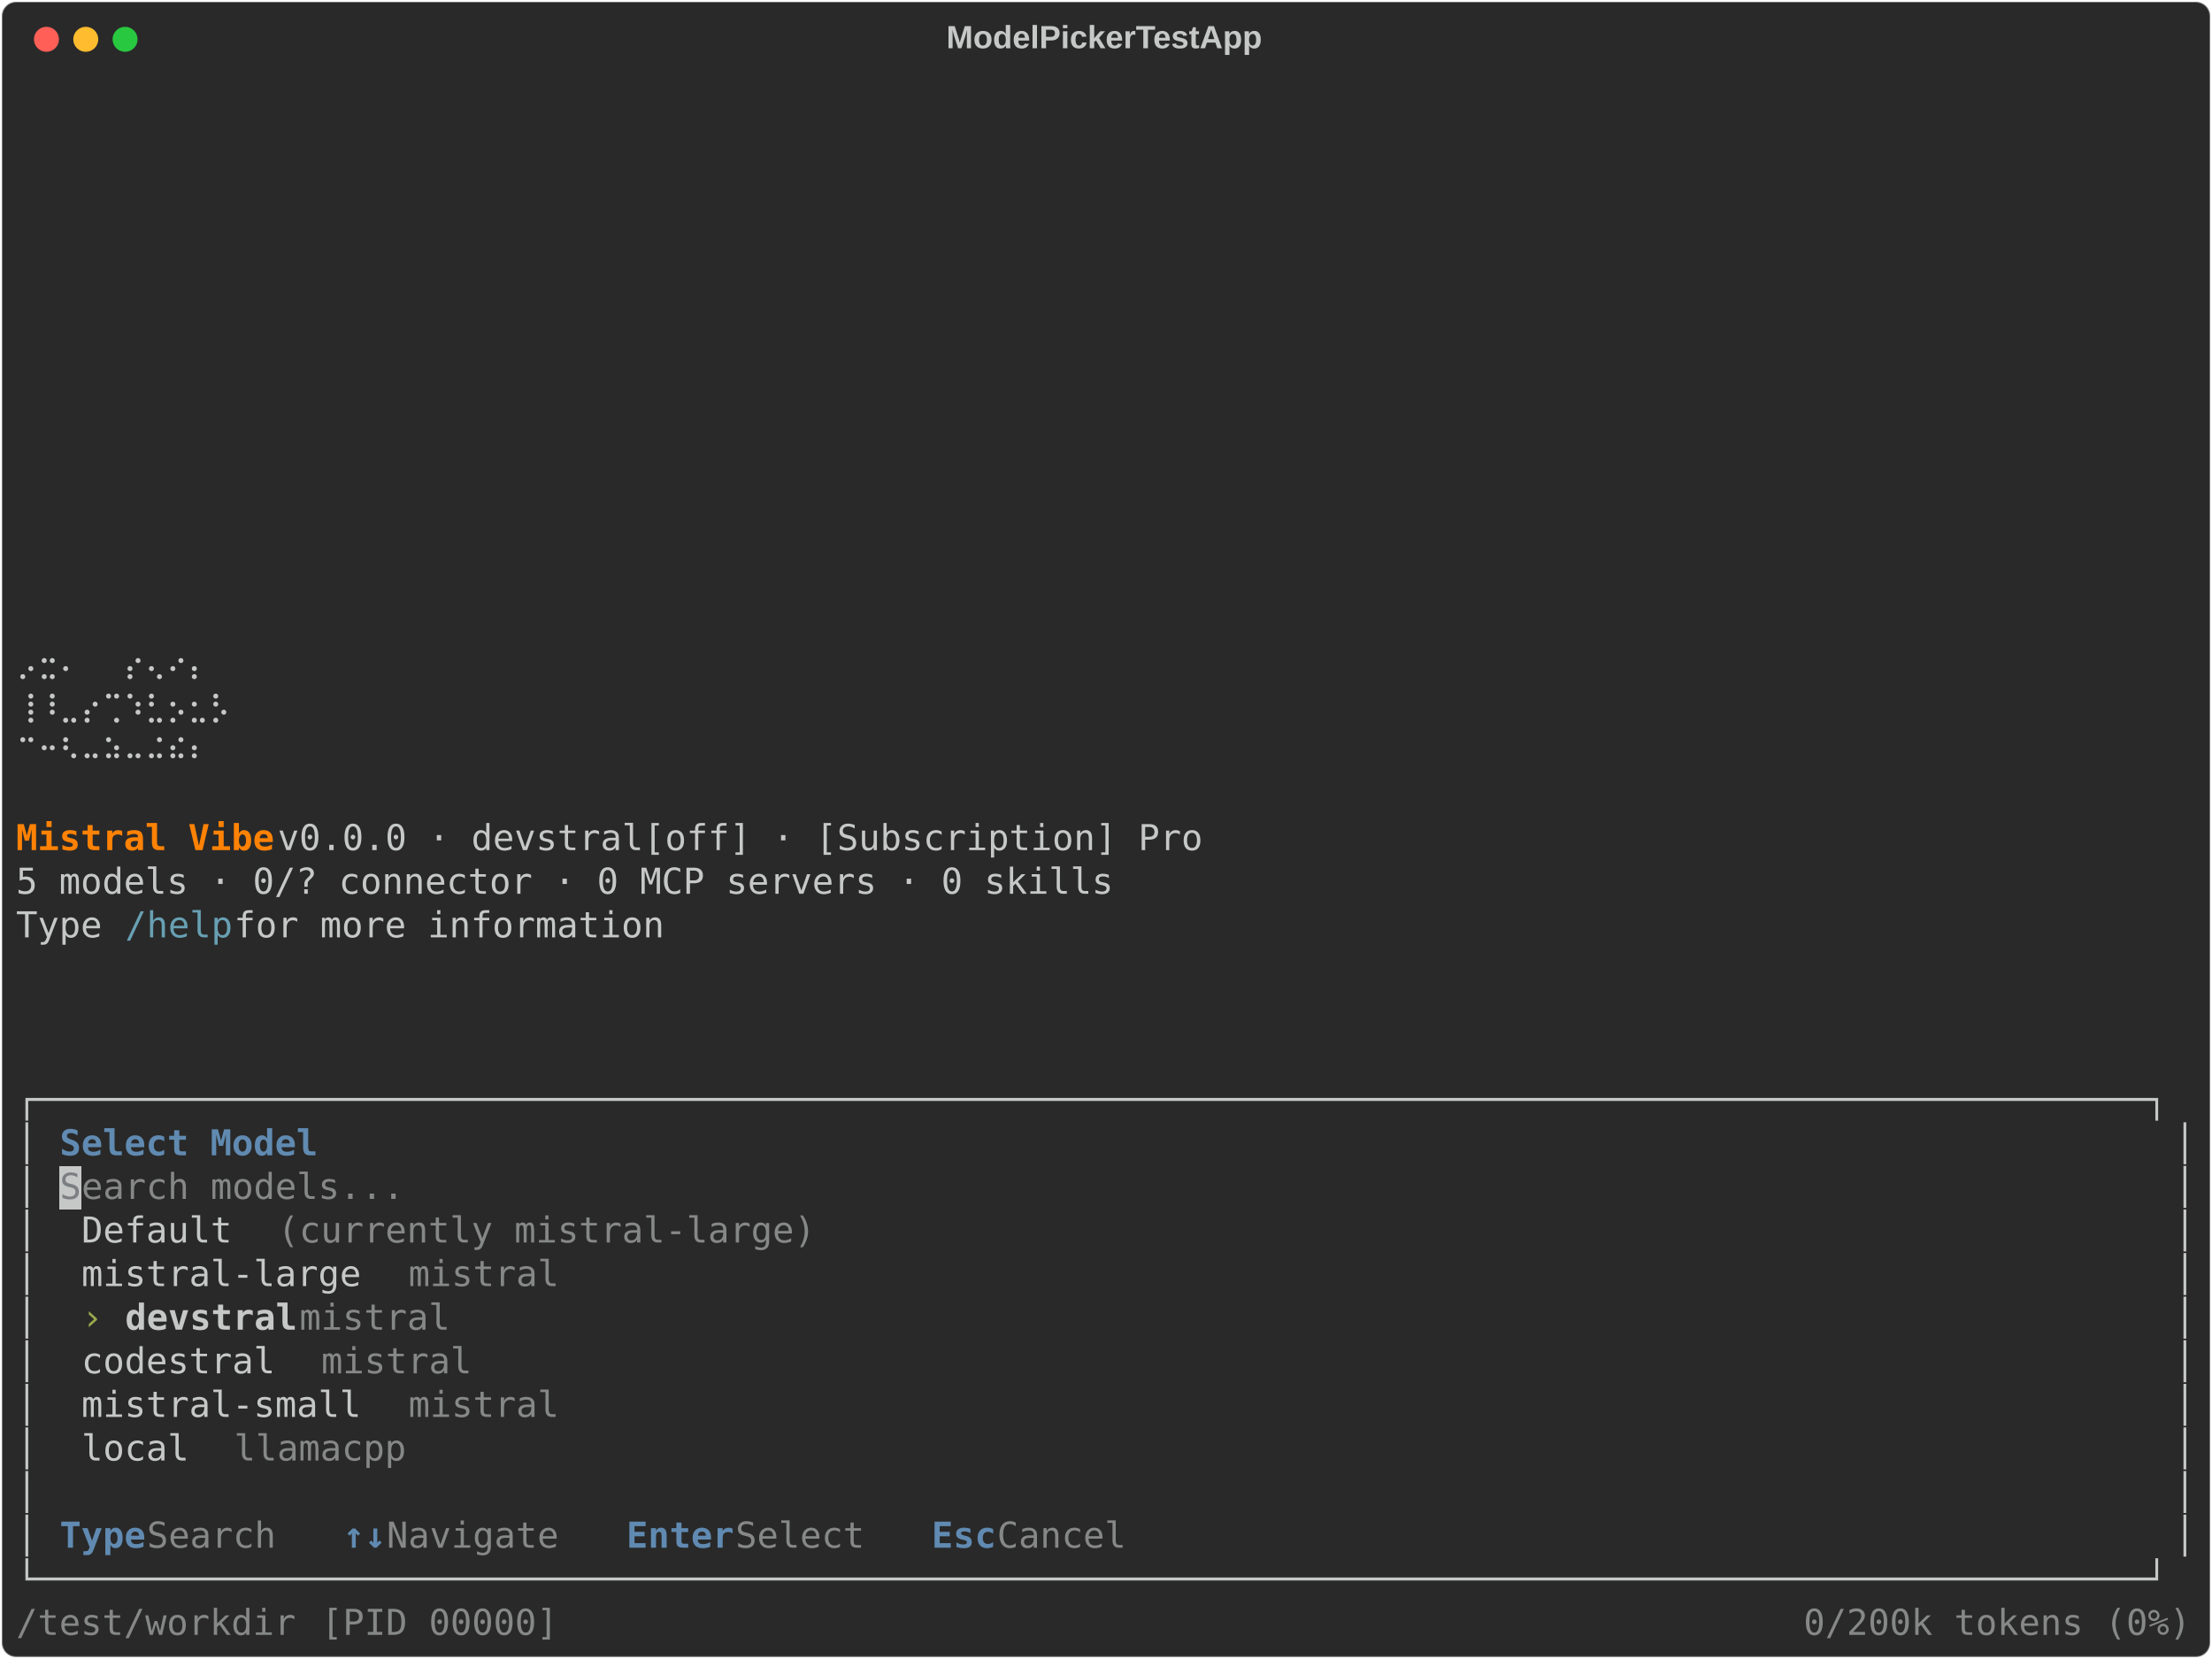
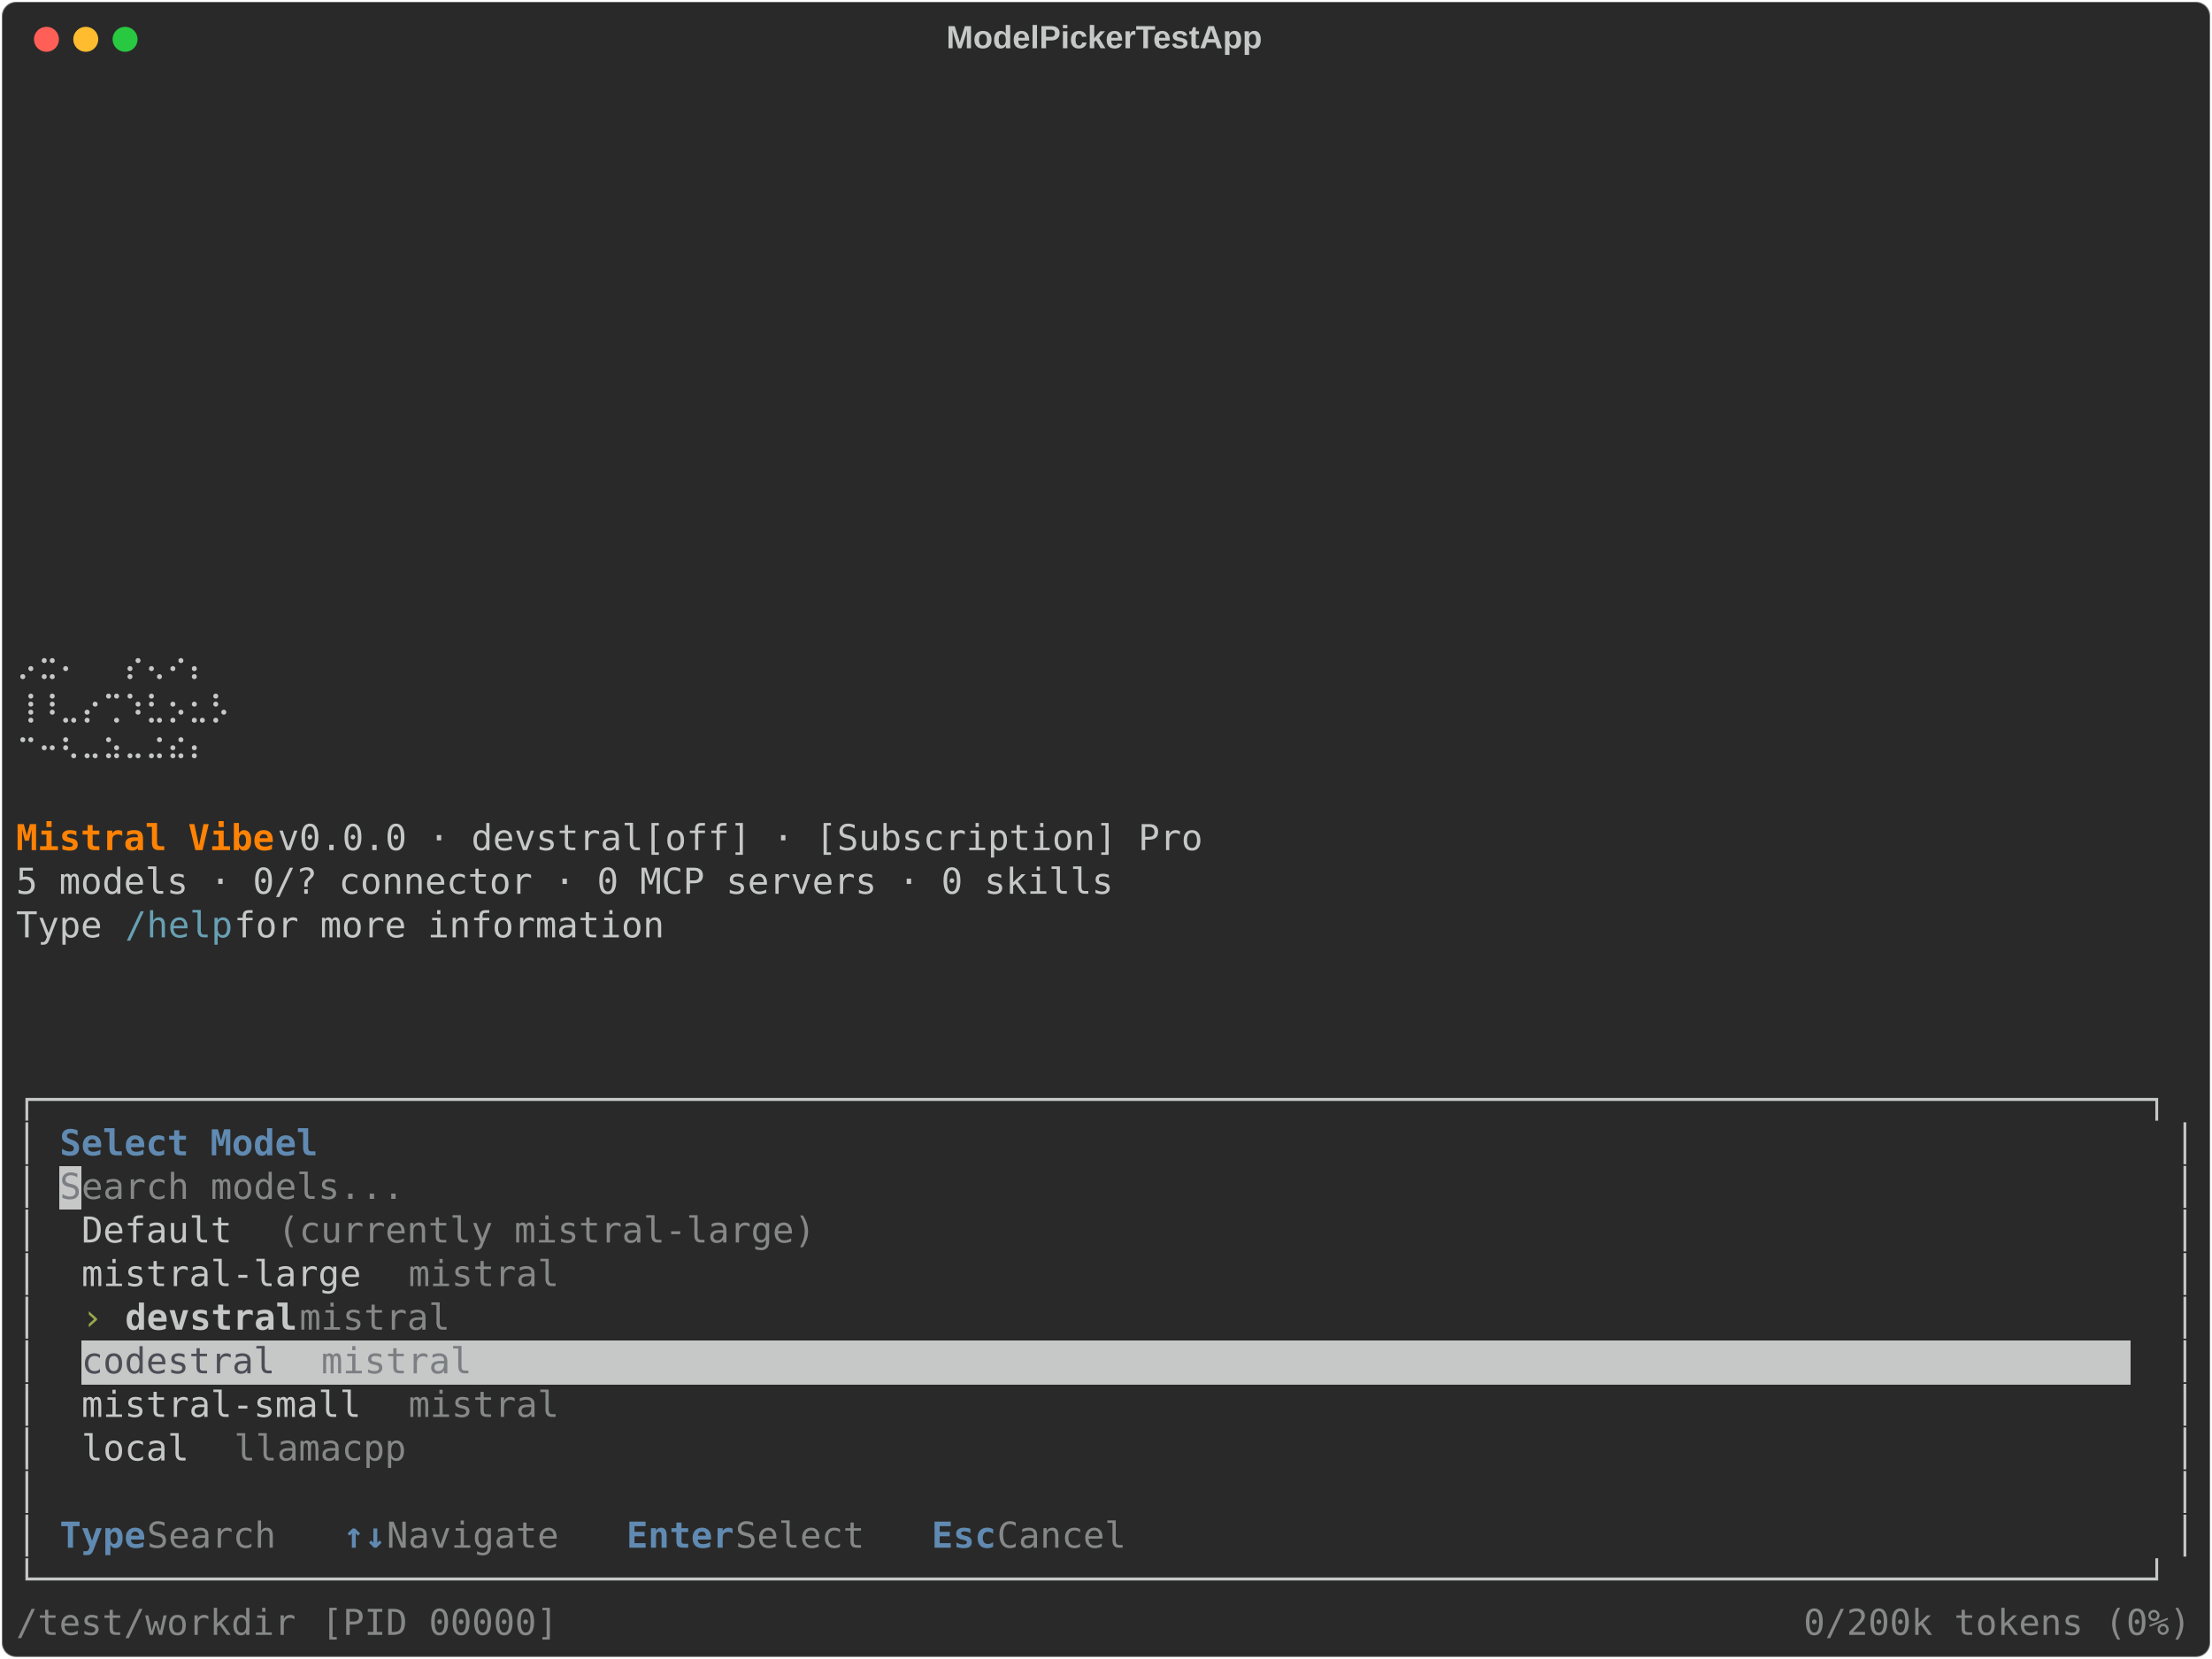
<svg xmlns="http://www.w3.org/2000/svg" class="rich-terminal" viewBox="0 0 1238 928.4">
  <style>

    @font-face {
        font-family: "Fira Code";
        src: local("FiraCode-Regular"),
                url("https://cdnjs.cloudflare.com/ajax/libs/firacode/6.2.0/woff2/FiraCode-Regular.woff2") format("woff2"),
                url("https://cdnjs.cloudflare.com/ajax/libs/firacode/6.2.0/woff/FiraCode-Regular.woff") format("woff");
        font-style: normal;
        font-weight: 400;
    }
    @font-face {
        font-family: "Fira Code";
        src: local("FiraCode-Bold"),
                url("https://cdnjs.cloudflare.com/ajax/libs/firacode/6.2.0/woff2/FiraCode-Bold.woff2") format("woff2"),
                url("https://cdnjs.cloudflare.com/ajax/libs/firacode/6.2.0/woff/FiraCode-Bold.woff") format("woff");
        font-style: bold;
        font-weight: 700;
    }

    .terminal-matrix {
        font-family: Fira Code, monospace;
        font-size: 20px;
        line-height: 24.4px;
        font-variant-east-asian: full-width;
    }

    .terminal-title {
        font-size: 18px;
        font-weight: bold;
        font-family: arial;
    }

    .terminal-r1 { fill: #c5c8c6 }
.terminal-r2 { fill: #ff8205;font-weight: bold }
.terminal-r3 { fill: #68a0b3 }
.terminal-r4 { fill: #608ab1;font-weight: bold }
.terminal-r5 { fill: #7b7e82 }
.terminal-r6 { fill: #868887 }
.terminal-r7 { fill: #98a84b }
.terminal-r8 { fill: #c5c8c6;font-weight: bold }
+ .terminal-r9 { fill: #4b4e55 }
    </style>
  <defs>
    <clipPath id="terminal-clip-terminal">
      <rect x="0" y="0" width="1219.0" height="877.4" />
    </clipPath>
    <clipPath id="terminal-line-0">
      <rect x="0" y="1.5" width="1220" height="24.65" />
    </clipPath>
    <clipPath id="terminal-line-1">
      <rect x="0" y="25.9" width="1220" height="24.65" />
    </clipPath>
    <clipPath id="terminal-line-2">
      <rect x="0" y="50.3" width="1220" height="24.65" />
    </clipPath>
    <clipPath id="terminal-line-3">
      <rect x="0" y="74.7" width="1220" height="24.65" />
    </clipPath>
    <clipPath id="terminal-line-4">
      <rect x="0" y="99.1" width="1220" height="24.65" />
    </clipPath>
    <clipPath id="terminal-line-5">
      <rect x="0" y="123.5" width="1220" height="24.65" />
    </clipPath>
    <clipPath id="terminal-line-6">
      <rect x="0" y="147.9" width="1220" height="24.65" />
    </clipPath>
    <clipPath id="terminal-line-7">
      <rect x="0" y="172.3" width="1220" height="24.65" />
    </clipPath>
    <clipPath id="terminal-line-8">
      <rect x="0" y="196.7" width="1220" height="24.65" />
    </clipPath>
    <clipPath id="terminal-line-9">
      <rect x="0" y="221.1" width="1220" height="24.65" />
    </clipPath>
    <clipPath id="terminal-line-10">
      <rect x="0" y="245.5" width="1220" height="24.65" />
    </clipPath>
    <clipPath id="terminal-line-11">
      <rect x="0" y="269.9" width="1220" height="24.65" />
    </clipPath>
    <clipPath id="terminal-line-12">
      <rect x="0" y="294.3" width="1220" height="24.65" />
    </clipPath>
    <clipPath id="terminal-line-13">
      <rect x="0" y="318.7" width="1220" height="24.65" />
    </clipPath>
    <clipPath id="terminal-line-14">
      <rect x="0" y="343.1" width="1220" height="24.65" />
    </clipPath>
    <clipPath id="terminal-line-15">
      <rect x="0" y="367.5" width="1220" height="24.65" />
    </clipPath>
    <clipPath id="terminal-line-16">
      <rect x="0" y="391.9" width="1220" height="24.65" />
    </clipPath>
    <clipPath id="terminal-line-17">
      <rect x="0" y="416.3" width="1220" height="24.65" />
    </clipPath>
    <clipPath id="terminal-line-18">
      <rect x="0" y="440.7" width="1220" height="24.65" />
    </clipPath>
    <clipPath id="terminal-line-19">
      <rect x="0" y="465.1" width="1220" height="24.65" />
    </clipPath>
    <clipPath id="terminal-line-20">
      <rect x="0" y="489.5" width="1220" height="24.65" />
    </clipPath>
    <clipPath id="terminal-line-21">
      <rect x="0" y="513.9" width="1220" height="24.65" />
    </clipPath>
    <clipPath id="terminal-line-22">
      <rect x="0" y="538.3" width="1220" height="24.65" />
    </clipPath>
    <clipPath id="terminal-line-23">
      <rect x="0" y="562.7" width="1220" height="24.65" />
    </clipPath>
    <clipPath id="terminal-line-24">
      <rect x="0" y="587.1" width="1220" height="24.65" />
    </clipPath>
    <clipPath id="terminal-line-25">
      <rect x="0" y="611.5" width="1220" height="24.65" />
    </clipPath>
    <clipPath id="terminal-line-26">
      <rect x="0" y="635.9" width="1220" height="24.65" />
    </clipPath>
    <clipPath id="terminal-line-27">
      <rect x="0" y="660.3" width="1220" height="24.65" />
    </clipPath>
    <clipPath id="terminal-line-28">
      <rect x="0" y="684.7" width="1220" height="24.65" />
    </clipPath>
    <clipPath id="terminal-line-29">
      <rect x="0" y="709.1" width="1220" height="24.65" />
    </clipPath>
    <clipPath id="terminal-line-30">
      <rect x="0" y="733.5" width="1220" height="24.65" />
    </clipPath>
    <clipPath id="terminal-line-31">
      <rect x="0" y="757.9" width="1220" height="24.65" />
    </clipPath>
    <clipPath id="terminal-line-32">
      <rect x="0" y="782.3" width="1220" height="24.65" />
    </clipPath>
    <clipPath id="terminal-line-33">
      <rect x="0" y="806.7" width="1220" height="24.65" />
    </clipPath>
    <clipPath id="terminal-line-34">
      <rect x="0" y="831.1" width="1220" height="24.65" />
    </clipPath>
  </defs>
  <rect fill="#292929" stroke="rgba(255,255,255,0.35)" stroke-width="1" x="1" y="1" width="1236" height="926.4" rx="8" />
  <text class="terminal-title" fill="#c5c8c6" text-anchor="middle" x="618" y="27">ModelPickerTestApp</text>
  <g transform="translate(26,22)">
    <circle cx="0" cy="0" r="7" fill="#ff5f57" />
    <circle cx="22" cy="0" r="7" fill="#febc2e" />
    <circle cx="44" cy="0" r="7" fill="#28c840" />
  </g>
  <g transform="translate(9, 41)" clip-path="url(#terminal-clip-terminal)">
    <rect fill="#c5c8c6" x="24.4" y="611.5" width="12.2" height="24.65" shape-rendering="crispEdges" />
+     <rect fill="#c5c8c6" x="36.6" y="709.1" width="134.2" height="24.65" shape-rendering="crispEdges" />
+     <rect fill="#c5c8c6" x="170.8" y="709.1" width="109.8" height="24.65" shape-rendering="crispEdges" />
+     <rect fill="#c5c8c6" x="280.6" y="709.1" width="902.8" height="24.65" shape-rendering="crispEdges" />
    <g class="terminal-matrix">
      <text class="terminal-r1" x="1220" y="20" textLength="12.2" clip-path="url(#terminal-line-0)">
</text>
      <text class="terminal-r1" x="1220" y="44.4" textLength="12.2" clip-path="url(#terminal-line-1)">
</text>
      <text class="terminal-r1" x="1220" y="68.8" textLength="12.2" clip-path="url(#terminal-line-2)">
</text>
      <text class="terminal-r1" x="1220" y="93.2" textLength="12.2" clip-path="url(#terminal-line-3)">
</text>
      <text class="terminal-r1" x="1220" y="117.6" textLength="12.2" clip-path="url(#terminal-line-4)">
</text>
      <text class="terminal-r1" x="1220" y="142" textLength="12.2" clip-path="url(#terminal-line-5)">
</text>
      <text class="terminal-r1" x="1220" y="166.4" textLength="12.2" clip-path="url(#terminal-line-6)">
</text>
      <text class="terminal-r1" x="1220" y="190.8" textLength="12.2" clip-path="url(#terminal-line-7)">
</text>
      <text class="terminal-r1" x="1220" y="215.2" textLength="12.2" clip-path="url(#terminal-line-8)">
</text>
      <text class="terminal-r1" x="1220" y="239.6" textLength="12.2" clip-path="url(#terminal-line-9)">
</text>
      <text class="terminal-r1" x="1220" y="264" textLength="12.2" clip-path="url(#terminal-line-10)">
</text>
      <text class="terminal-r1" x="1220" y="288.4" textLength="12.2" clip-path="url(#terminal-line-11)">
</text>
      <text class="terminal-r1" x="1220" y="312.8" textLength="12.2" clip-path="url(#terminal-line-12)">
</text>
      <text class="terminal-r1" x="0" y="337.2" textLength="134.2" clip-path="url(#terminal-line-13)">  ⡠⣒⠄  ⡔⢄⠔⡄</text>
      <text class="terminal-r1" x="1220" y="337.2" textLength="12.2" clip-path="url(#terminal-line-13)">
</text>
      <text class="terminal-r1" x="0" y="361.6" textLength="134.2" clip-path="url(#terminal-line-14)"> ⢸⠸⣀⡔⢉⠱⣃⡢⣂⡣</text>
      <text class="terminal-r1" x="1220" y="361.6" textLength="12.2" clip-path="url(#terminal-line-14)">
</text>
      <text class="terminal-r1" x="0" y="386" textLength="134.2" clip-path="url(#terminal-line-15)">  ⠉⠒⠣⠤⠵⠤⠬⠮⠆</text>
      <text class="terminal-r1" x="1220" y="386" textLength="12.2" clip-path="url(#terminal-line-15)">
</text>
      <text class="terminal-r1" x="1220" y="410.4" textLength="12.2" clip-path="url(#terminal-line-16)">
</text>
      <text class="terminal-r2" x="0" y="434.8" textLength="146.4" clip-path="url(#terminal-line-17)">Mistral Vibe</text>
      <text class="terminal-r1" x="146.4" y="434.8" textLength="536.8" clip-path="url(#terminal-line-17)"> v0.0.0 · devstral[off] · [Subscription] Pro</text>
      <text class="terminal-r1" x="1220" y="434.8" textLength="12.2" clip-path="url(#terminal-line-17)">
</text>
      <text class="terminal-r1" x="0" y="459.2" textLength="622.2" clip-path="url(#terminal-line-18)">5 models · 0/? connector · 0 MCP servers · 0 skills</text>
      <text class="terminal-r1" x="1220" y="459.2" textLength="12.2" clip-path="url(#terminal-line-18)">
</text>
      <text class="terminal-r1" x="0" y="483.6" textLength="61" clip-path="url(#terminal-line-19)">Type </text>
      <text class="terminal-r3" x="61" y="483.6" textLength="61" clip-path="url(#terminal-line-19)">/help</text>
      <text class="terminal-r1" x="122" y="483.6" textLength="256.2" clip-path="url(#terminal-line-19)"> for more information</text>
      <text class="terminal-r1" x="1220" y="483.6" textLength="12.2" clip-path="url(#terminal-line-19)">
</text>
      <text class="terminal-r1" x="1220" y="508" textLength="12.2" clip-path="url(#terminal-line-20)">
</text>
      <text class="terminal-r1" x="1220" y="532.4" textLength="12.2" clip-path="url(#terminal-line-21)">
</text>
      <text class="terminal-r1" x="1220" y="556.8" textLength="12.2" clip-path="url(#terminal-line-22)">
</text>
      <text class="terminal-r1" x="0" y="581.2" textLength="1220" clip-path="url(#terminal-line-23)">┌──────────────────────────────────────────────────────────────────────────────────────────────────┐</text>
      <text class="terminal-r1" x="1220" y="581.2" textLength="12.2" clip-path="url(#terminal-line-23)">
</text>
      <text class="terminal-r1" x="0" y="605.6" textLength="12.2" clip-path="url(#terminal-line-24)">│</text>
      <text class="terminal-r4" x="24.4" y="605.6" textLength="146.4" clip-path="url(#terminal-line-24)">Select Model</text>
      <text class="terminal-r1" x="1207.8" y="605.6" textLength="12.2" clip-path="url(#terminal-line-24)">│</text>
      <text class="terminal-r1" x="1220" y="605.6" textLength="12.2" clip-path="url(#terminal-line-24)">
</text>
      <text class="terminal-r1" x="0" y="630" textLength="12.2" clip-path="url(#terminal-line-25)">│</text>
      <text class="terminal-r5" x="24.4" y="630" textLength="12.2" clip-path="url(#terminal-line-25)">S</text>
      <text class="terminal-r6" x="36.6" y="630" textLength="183" clip-path="url(#terminal-line-25)">earch models...</text>
      <text class="terminal-r1" x="1207.8" y="630" textLength="12.2" clip-path="url(#terminal-line-25)">│</text>
      <text class="terminal-r1" x="1220" y="630" textLength="12.2" clip-path="url(#terminal-line-25)">
</text>
      <text class="terminal-r1" x="0" y="654.4" textLength="12.2" clip-path="url(#terminal-line-26)">│</text>
      <text class="terminal-r1" x="36.6" y="654.4" textLength="109.8" clip-path="url(#terminal-line-26)">  Default</text>
      <text class="terminal-r6" x="146.4" y="654.4" textLength="329.4" clip-path="url(#terminal-line-26)">  (currently mistral-large)</text>
      <text class="terminal-r1" x="1207.8" y="654.4" textLength="12.2" clip-path="url(#terminal-line-26)">│</text>
      <text class="terminal-r1" x="1220" y="654.4" textLength="12.2" clip-path="url(#terminal-line-26)">
</text>
      <text class="terminal-r1" x="0" y="678.8" textLength="12.2" clip-path="url(#terminal-line-27)">│</text>
      <text class="terminal-r1" x="36.6" y="678.8" textLength="183" clip-path="url(#terminal-line-27)">  mistral-large</text>
      <text class="terminal-r6" x="219.6" y="678.8" textLength="109.8" clip-path="url(#terminal-line-27)">  mistral</text>
      <text class="terminal-r1" x="1207.8" y="678.8" textLength="12.2" clip-path="url(#terminal-line-27)">│</text>
      <text class="terminal-r1" x="1220" y="678.8" textLength="12.2" clip-path="url(#terminal-line-27)">
</text>
      <text class="terminal-r1" x="0" y="703.2" textLength="12.2" clip-path="url(#terminal-line-28)">│</text>
      <text class="terminal-r7" x="36.6" y="703.2" textLength="24.4" clip-path="url(#terminal-line-28)">› </text>
      <text class="terminal-r8" x="61" y="703.2" textLength="97.6" clip-path="url(#terminal-line-28)">devstral</text>
      <text class="terminal-r6" x="158.6" y="703.2" textLength="109.8" clip-path="url(#terminal-line-28)">  mistral</text>
      <text class="terminal-r1" x="1207.8" y="703.2" textLength="12.2" clip-path="url(#terminal-line-28)">│</text>
      <text class="terminal-r1" x="1220" y="703.2" textLength="12.2" clip-path="url(#terminal-line-28)">
</text>
      <text class="terminal-r1" x="0" y="727.6" textLength="12.2" clip-path="url(#terminal-line-29)">│</text>
-       <text class="terminal-r1" x="36.6" y="727.6" textLength="134.2" clip-path="url(#terminal-line-29)">  codestral</text>
-       <text class="terminal-r6" x="170.8" y="727.6" textLength="109.8" clip-path="url(#terminal-line-29)">  mistral</text>
+       <text class="terminal-r9" x="36.6" y="727.6" textLength="134.2" clip-path="url(#terminal-line-29)">  codestral</text>
+       <text class="terminal-r5" x="170.8" y="727.6" textLength="109.8" clip-path="url(#terminal-line-29)">  mistral</text>
      <text class="terminal-r1" x="1207.8" y="727.6" textLength="12.2" clip-path="url(#terminal-line-29)">│</text>
      <text class="terminal-r1" x="1220" y="727.6" textLength="12.2" clip-path="url(#terminal-line-29)">
</text>
      <text class="terminal-r1" x="0" y="752" textLength="12.2" clip-path="url(#terminal-line-30)">│</text>
      <text class="terminal-r1" x="36.6" y="752" textLength="183" clip-path="url(#terminal-line-30)">  mistral-small</text>
      <text class="terminal-r6" x="219.6" y="752" textLength="109.8" clip-path="url(#terminal-line-30)">  mistral</text>
      <text class="terminal-r1" x="1207.8" y="752" textLength="12.2" clip-path="url(#terminal-line-30)">│</text>
      <text class="terminal-r1" x="1220" y="752" textLength="12.2" clip-path="url(#terminal-line-30)">
</text>
      <text class="terminal-r1" x="0" y="776.4" textLength="12.2" clip-path="url(#terminal-line-31)">│</text>
      <text class="terminal-r1" x="36.6" y="776.4" textLength="85.4" clip-path="url(#terminal-line-31)">  local</text>
      <text class="terminal-r6" x="122" y="776.4" textLength="122" clip-path="url(#terminal-line-31)">  llamacpp</text>
      <text class="terminal-r1" x="1207.8" y="776.4" textLength="12.2" clip-path="url(#terminal-line-31)">│</text>
      <text class="terminal-r1" x="1220" y="776.4" textLength="12.2" clip-path="url(#terminal-line-31)">
</text>
      <text class="terminal-r1" x="0" y="800.8" textLength="12.2" clip-path="url(#terminal-line-32)">│</text>
      <text class="terminal-r1" x="1207.8" y="800.8" textLength="12.2" clip-path="url(#terminal-line-32)">│</text>
      <text class="terminal-r1" x="1220" y="800.8" textLength="12.2" clip-path="url(#terminal-line-32)">
</text>
      <text class="terminal-r1" x="0" y="825.2" textLength="12.2" clip-path="url(#terminal-line-33)">│</text>
      <text class="terminal-r4" x="24.4" y="825.2" textLength="48.8" clip-path="url(#terminal-line-33)">Type</text>
      <text class="terminal-r6" x="73.2" y="825.2" textLength="109.8" clip-path="url(#terminal-line-33)"> Search  </text>
      <text class="terminal-r4" x="183" y="825.2" textLength="24.4" clip-path="url(#terminal-line-33)">↑↓</text>
      <text class="terminal-r6" x="207.4" y="825.2" textLength="134.2" clip-path="url(#terminal-line-33)"> Navigate  </text>
      <text class="terminal-r4" x="341.6" y="825.2" textLength="61" clip-path="url(#terminal-line-33)">Enter</text>
      <text class="terminal-r6" x="402.6" y="825.2" textLength="109.8" clip-path="url(#terminal-line-33)"> Select  </text>
      <text class="terminal-r4" x="512.4" y="825.2" textLength="36.6" clip-path="url(#terminal-line-33)">Esc</text>
      <text class="terminal-r6" x="549" y="825.2" textLength="85.4" clip-path="url(#terminal-line-33)"> Cancel</text>
      <text class="terminal-r1" x="1207.8" y="825.2" textLength="12.2" clip-path="url(#terminal-line-33)">│</text>
      <text class="terminal-r1" x="1220" y="825.2" textLength="12.2" clip-path="url(#terminal-line-33)">
</text>
      <text class="terminal-r1" x="0" y="849.6" textLength="1220" clip-path="url(#terminal-line-34)">└──────────────────────────────────────────────────────────────────────────────────────────────────┘</text>
      <text class="terminal-r1" x="1220" y="849.6" textLength="12.2" clip-path="url(#terminal-line-34)">
</text>
      <text class="terminal-r6" x="0" y="874" textLength="158.6" clip-path="url(#terminal-line-35)">/test/workdir</text>
      <text class="terminal-r6" x="170.8" y="874" textLength="134.2" clip-path="url(#terminal-line-35)">[PID 00000]</text>
      <text class="terminal-r6" x="1000.4" y="874" textLength="219.6" clip-path="url(#terminal-line-35)">0/200k tokens (0%)</text>
    </g>
  </g>
</svg>
